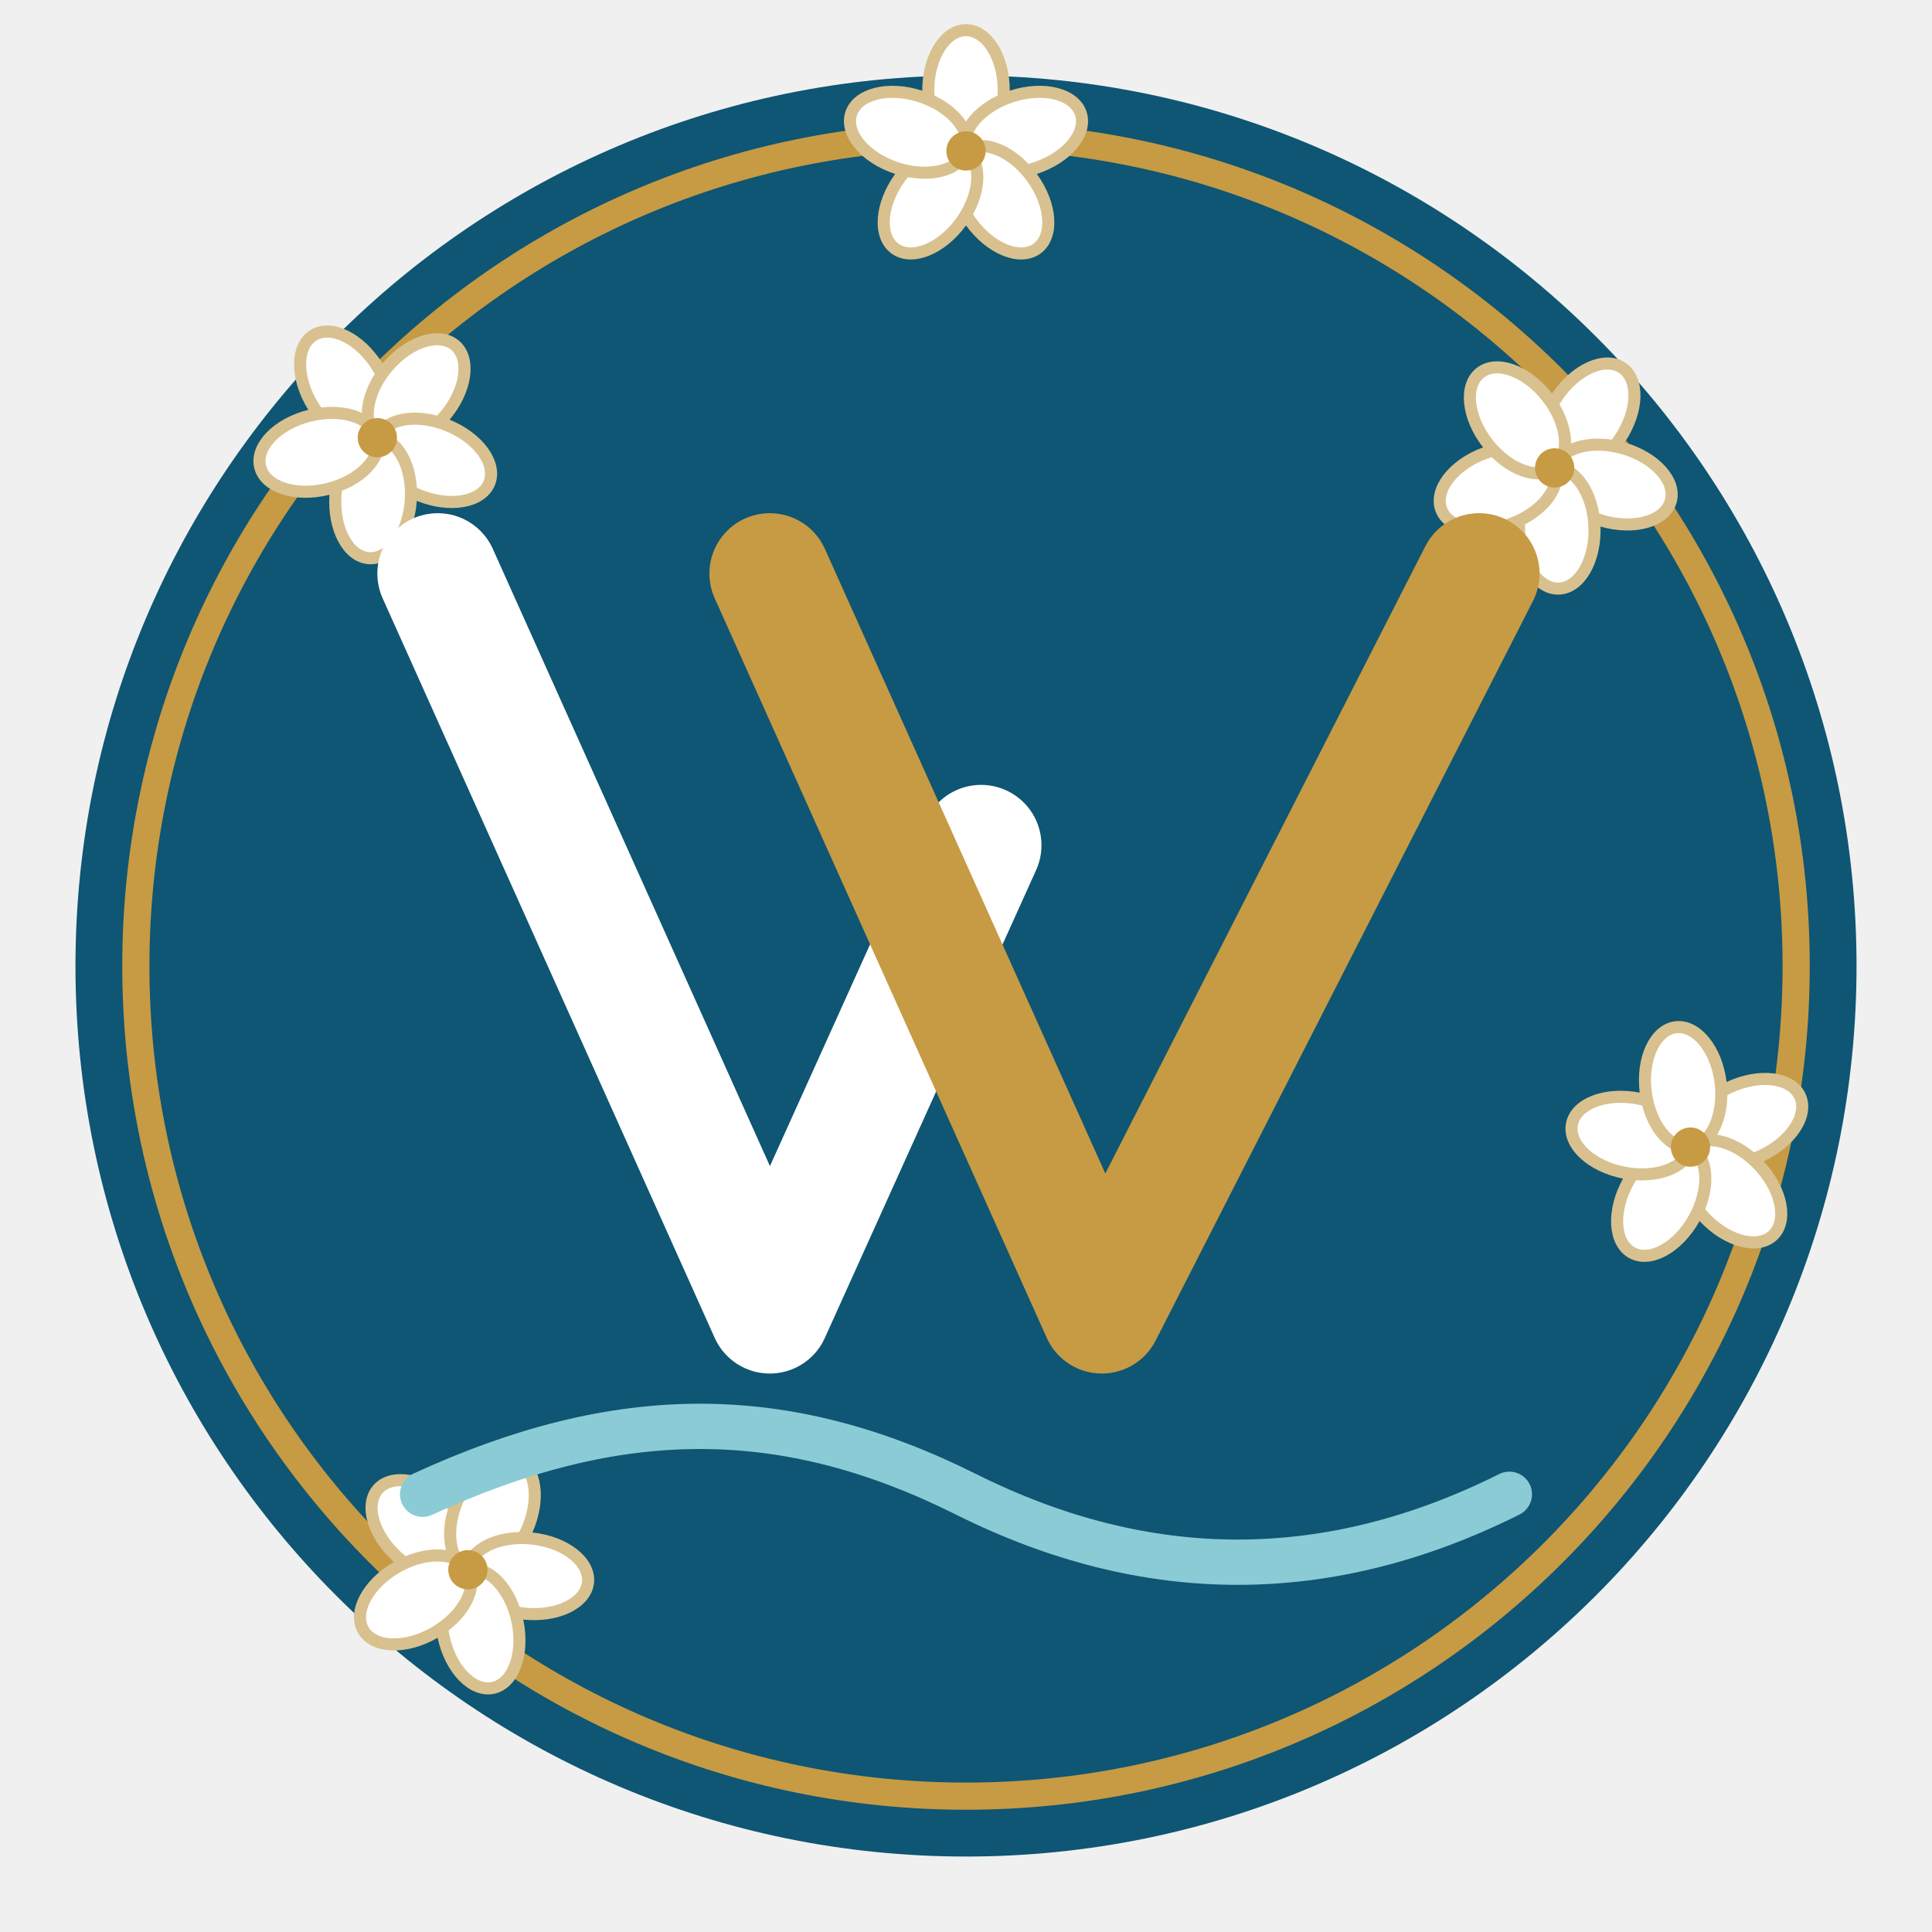
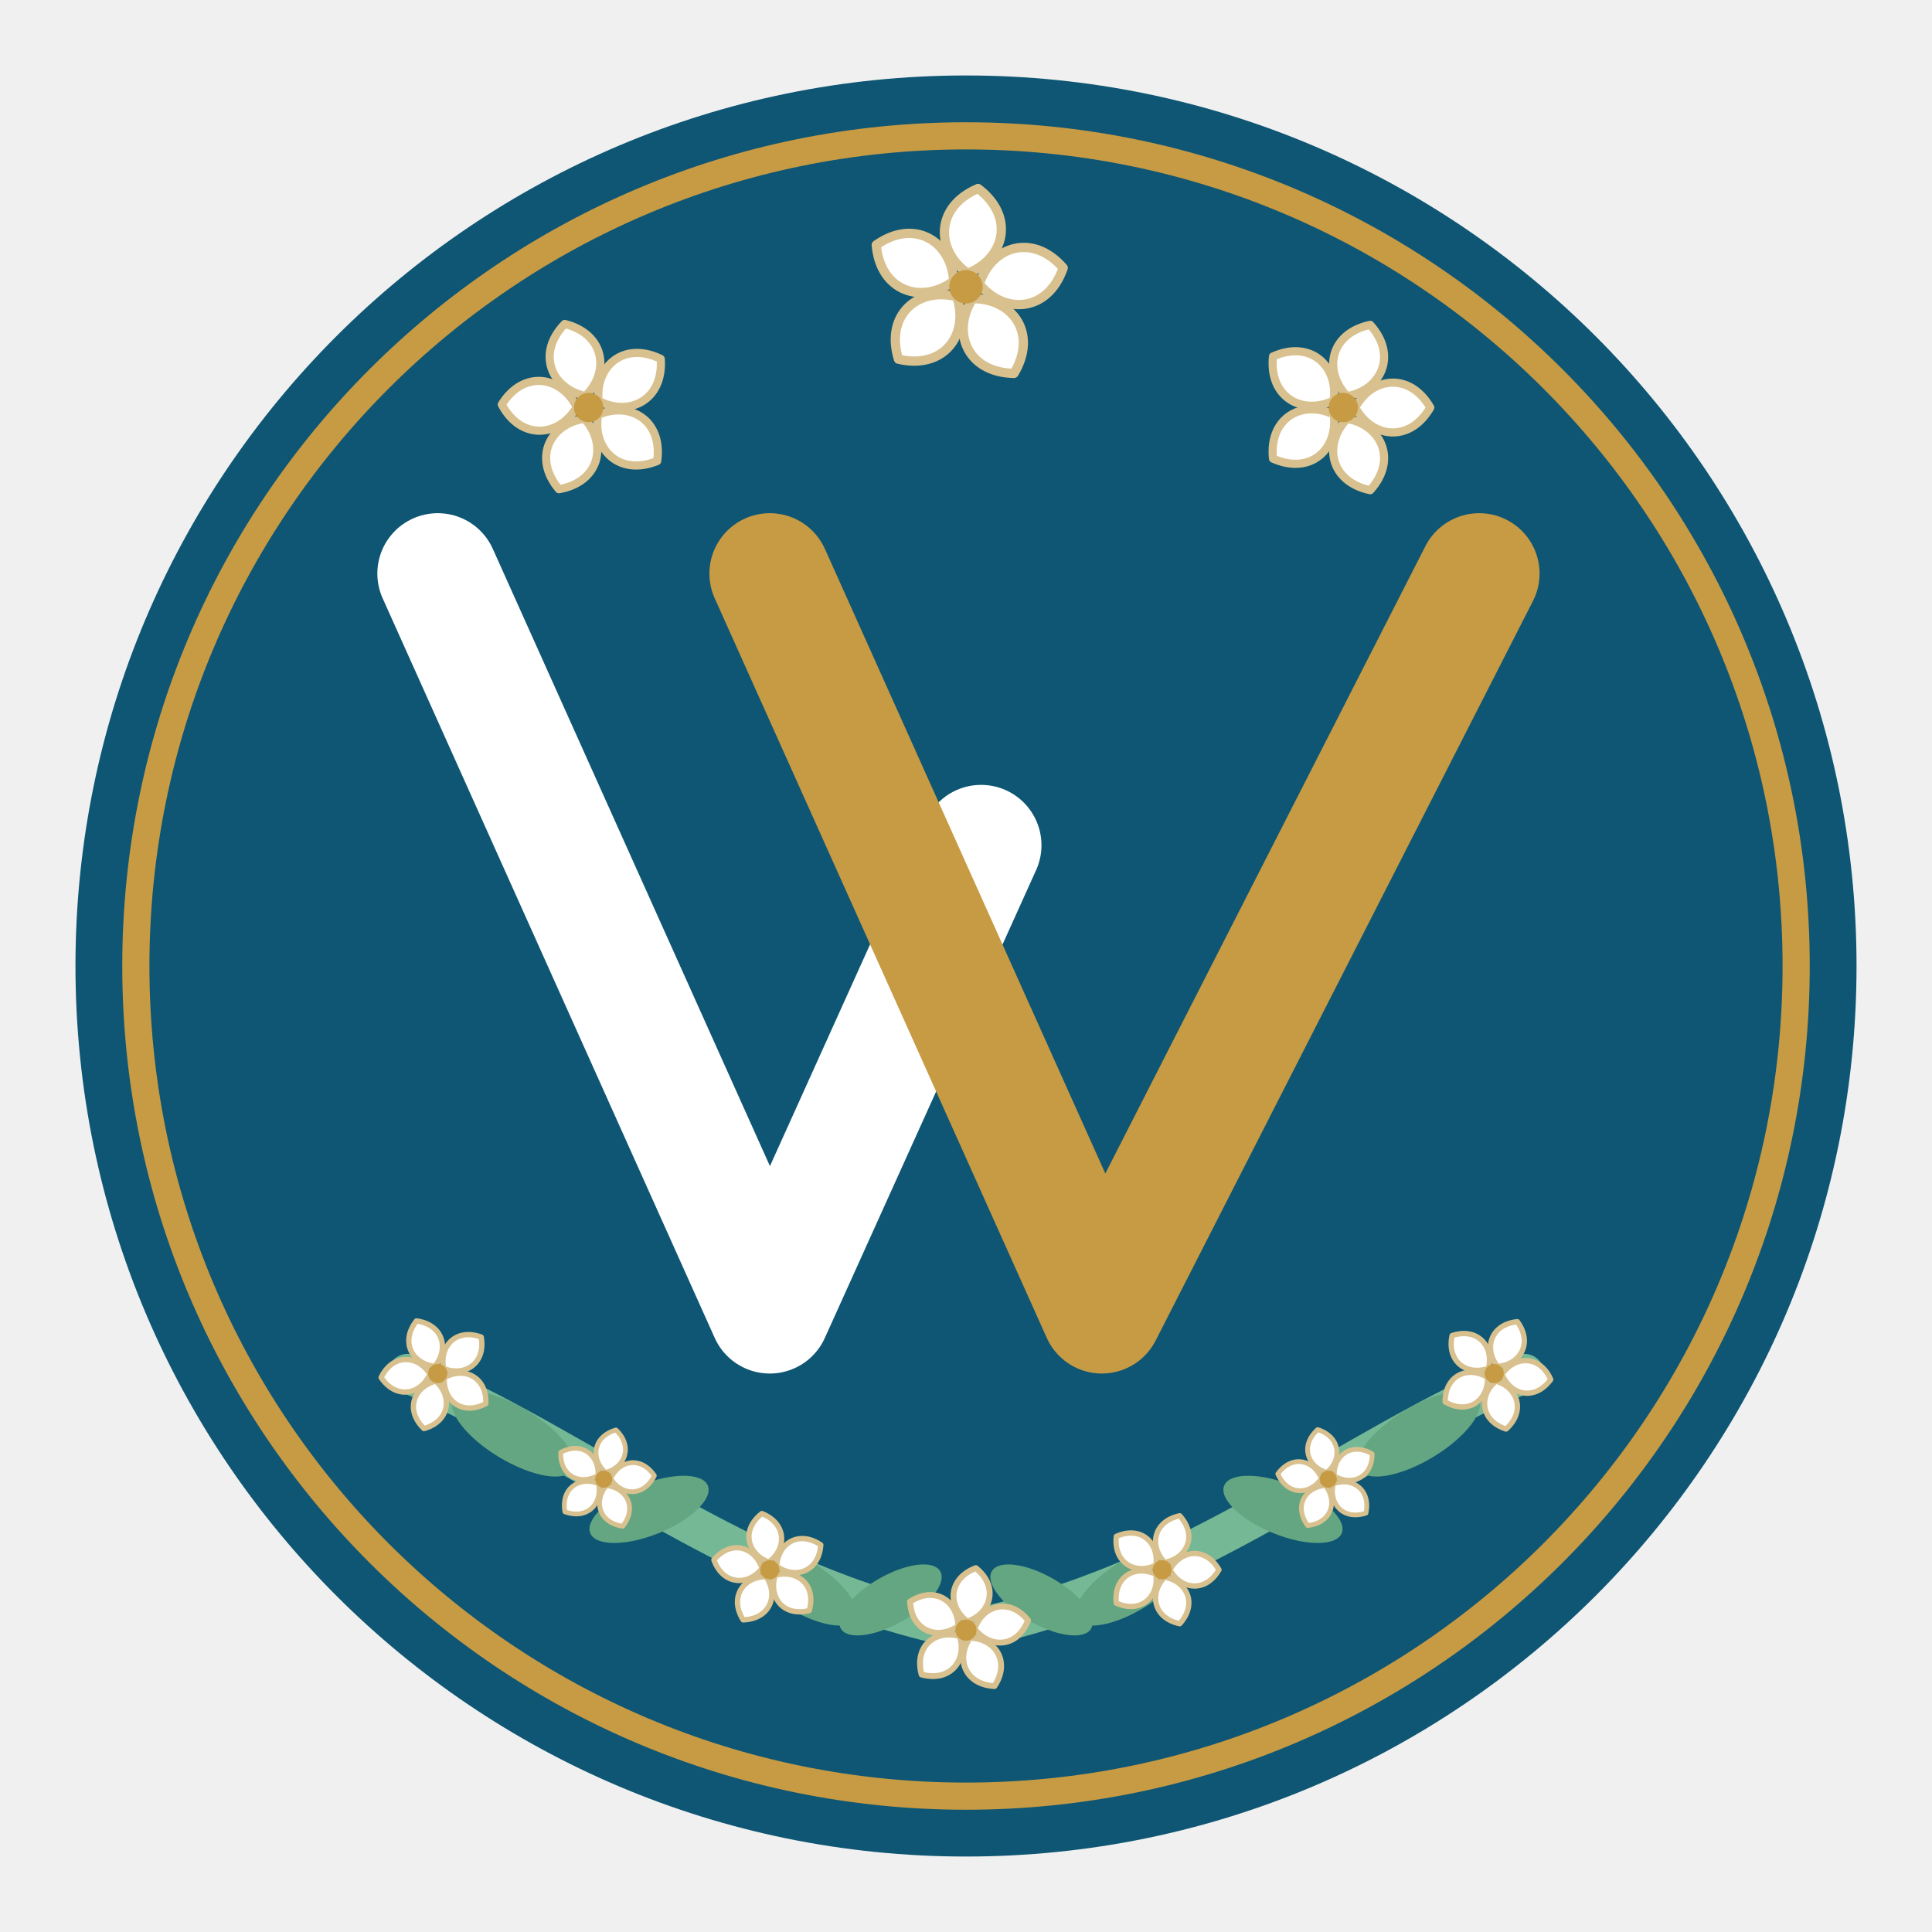
<svg xmlns="http://www.w3.org/2000/svg" viewBox="0 0 128 128" role="img" aria-labelledby="title description">
  <defs>
-     <g id="flower" fill="#ffffff" stroke="#d8c18f" stroke-width="0.8">
-       <ellipse cx="0" cy="-4" rx="2.5" ry="4" />
-       <ellipse cx="0" cy="-4" rx="2.5" ry="4" transform="rotate(72)" />
-       <ellipse cx="0" cy="-4" rx="2.5" ry="4" transform="rotate(144)" />
-       <ellipse cx="0" cy="-4" rx="2.5" ry="4" transform="rotate(216)" />
-       <ellipse cx="0" cy="-4" rx="2.5" ry="4" transform="rotate(288)" />
-       <circle r="1.3" fill="#c79a44" stroke="none" />
+     <g id="sampaguita" fill="#ffffff" stroke="#d8c18f" stroke-linejoin="round" stroke-width="0.75">
+       <path d="M0-1.1C-2.8-2.6-3.3-6.1 0-8c3.3 1.9 2.8 5.4 0 6.9Z" />
+       <path d="M0-1.1C-2.8-2.6-3.3-6.1 0-8c3.3 1.9 2.8 5.4 0 6.9Z" transform="rotate(72)" />
+       <path d="M0-1.1C-2.8-2.6-3.3-6.1 0-8c3.3 1.9 2.8 5.4 0 6.9Z" transform="rotate(144)" />
+       <path d="M0-1.1C-2.8-2.6-3.3-6.1 0-8c3.3 1.9 2.8 5.4 0 6.9Z" transform="rotate(216)" />
+       <path d="M0-1.1C-2.8-2.6-3.3-6.1 0-8c3.3 1.9 2.8 5.4 0 6.9Z" transform="rotate(288)" />
+       <circle r="1.35" fill="#c79a44" stroke="none" />
    </g>
  </defs>
  <circle cx="64" cy="64" r="59" fill="#0e5673" />
  <circle cx="64" cy="64" r="55" fill="none" stroke="#c79a44" stroke-width="1.8" />
-   <use href="#flower" transform="translate(25 29) rotate(-32)" />
-   <use href="#flower" transform="translate(64 10)" />
-   <use href="#flower" transform="translate(103 31) rotate(34)" />
-   <use href="#flower" transform="translate(112 76) rotate(65)" />
-   <use href="#flower" transform="translate(31 104) rotate(-48)" />
+   <g aria-hidden="true">
+     <use href="#sampaguita" transform="translate(39 27) rotate(-16) scale(0.72)" />
+     <use href="#sampaguita" transform="translate(64 19) rotate(7) scale(0.82)" />
+     <use href="#sampaguita" transform="translate(89 27) rotate(18) scale(0.72)" />
+   </g>
  <path d="M29 38 51 87 65 56" fill="none" stroke="#ffffff" stroke-linecap="round" stroke-linejoin="round" stroke-width="8" />
  <path d="m51 38 22 49 25-49" fill="none" stroke="#c79a44" stroke-linecap="round" stroke-linejoin="round" stroke-width="8" />
-   <path d="M28 99c13-6 24-6 36 0s24 6 36 0" fill="none" stroke="#8bcbd5" stroke-linecap="round" stroke-width="3" />
+   <g aria-hidden="true">
+     <path d="M27 91c12 5 22 14 37 17 15-3 25-12 37-17" fill="none" stroke="#74b895" stroke-linecap="round" stroke-width="2.6" />
+     <g fill="#64a681">
+       <ellipse cx="34" cy="95" rx="4.6" ry="1.8" transform="rotate(31 34 95)" />
+       <ellipse cx="43" cy="100" rx="4.2" ry="1.7" transform="rotate(-22 43 100)" />
+       <ellipse cx="53" cy="105" rx="4.3" ry="1.7" transform="rotate(32 53 105)" />
+       <ellipse cx="59" cy="106" rx="3.8" ry="1.6" transform="rotate(-30 59 106)" />
+       <ellipse cx="69" cy="106" rx="3.8" ry="1.6" transform="rotate(30 69 106)" />
+       <ellipse cx="75" cy="105" rx="4.3" ry="1.7" transform="rotate(-32 75 105)" />
+       <ellipse cx="85" cy="100" rx="4.2" ry="1.7" transform="rotate(22 85 100)" />
+       <ellipse cx="94" cy="95" rx="4.6" ry="1.8" transform="rotate(-31 94 95)" />
+     </g>
+     <use href="#sampaguita" transform="translate(29 91) rotate(-22) scale(0.47)" />
+     <use href="#sampaguita" transform="translate(40 98) rotate(14) scale(0.42)" />
+     <use href="#sampaguita" transform="translate(51 104) rotate(-8) scale(0.47)" />
+     <use href="#sampaguita" transform="translate(64 108) rotate(9) scale(0.52)" />
+     <use href="#sampaguita" transform="translate(77 104) rotate(18) scale(0.47)" />
+     <use href="#sampaguita" transform="translate(88 98) rotate(-12) scale(0.42)" />
+     <use href="#sampaguita" transform="translate(99 91) rotate(24) scale(0.47)" />
+   </g>
</svg>
